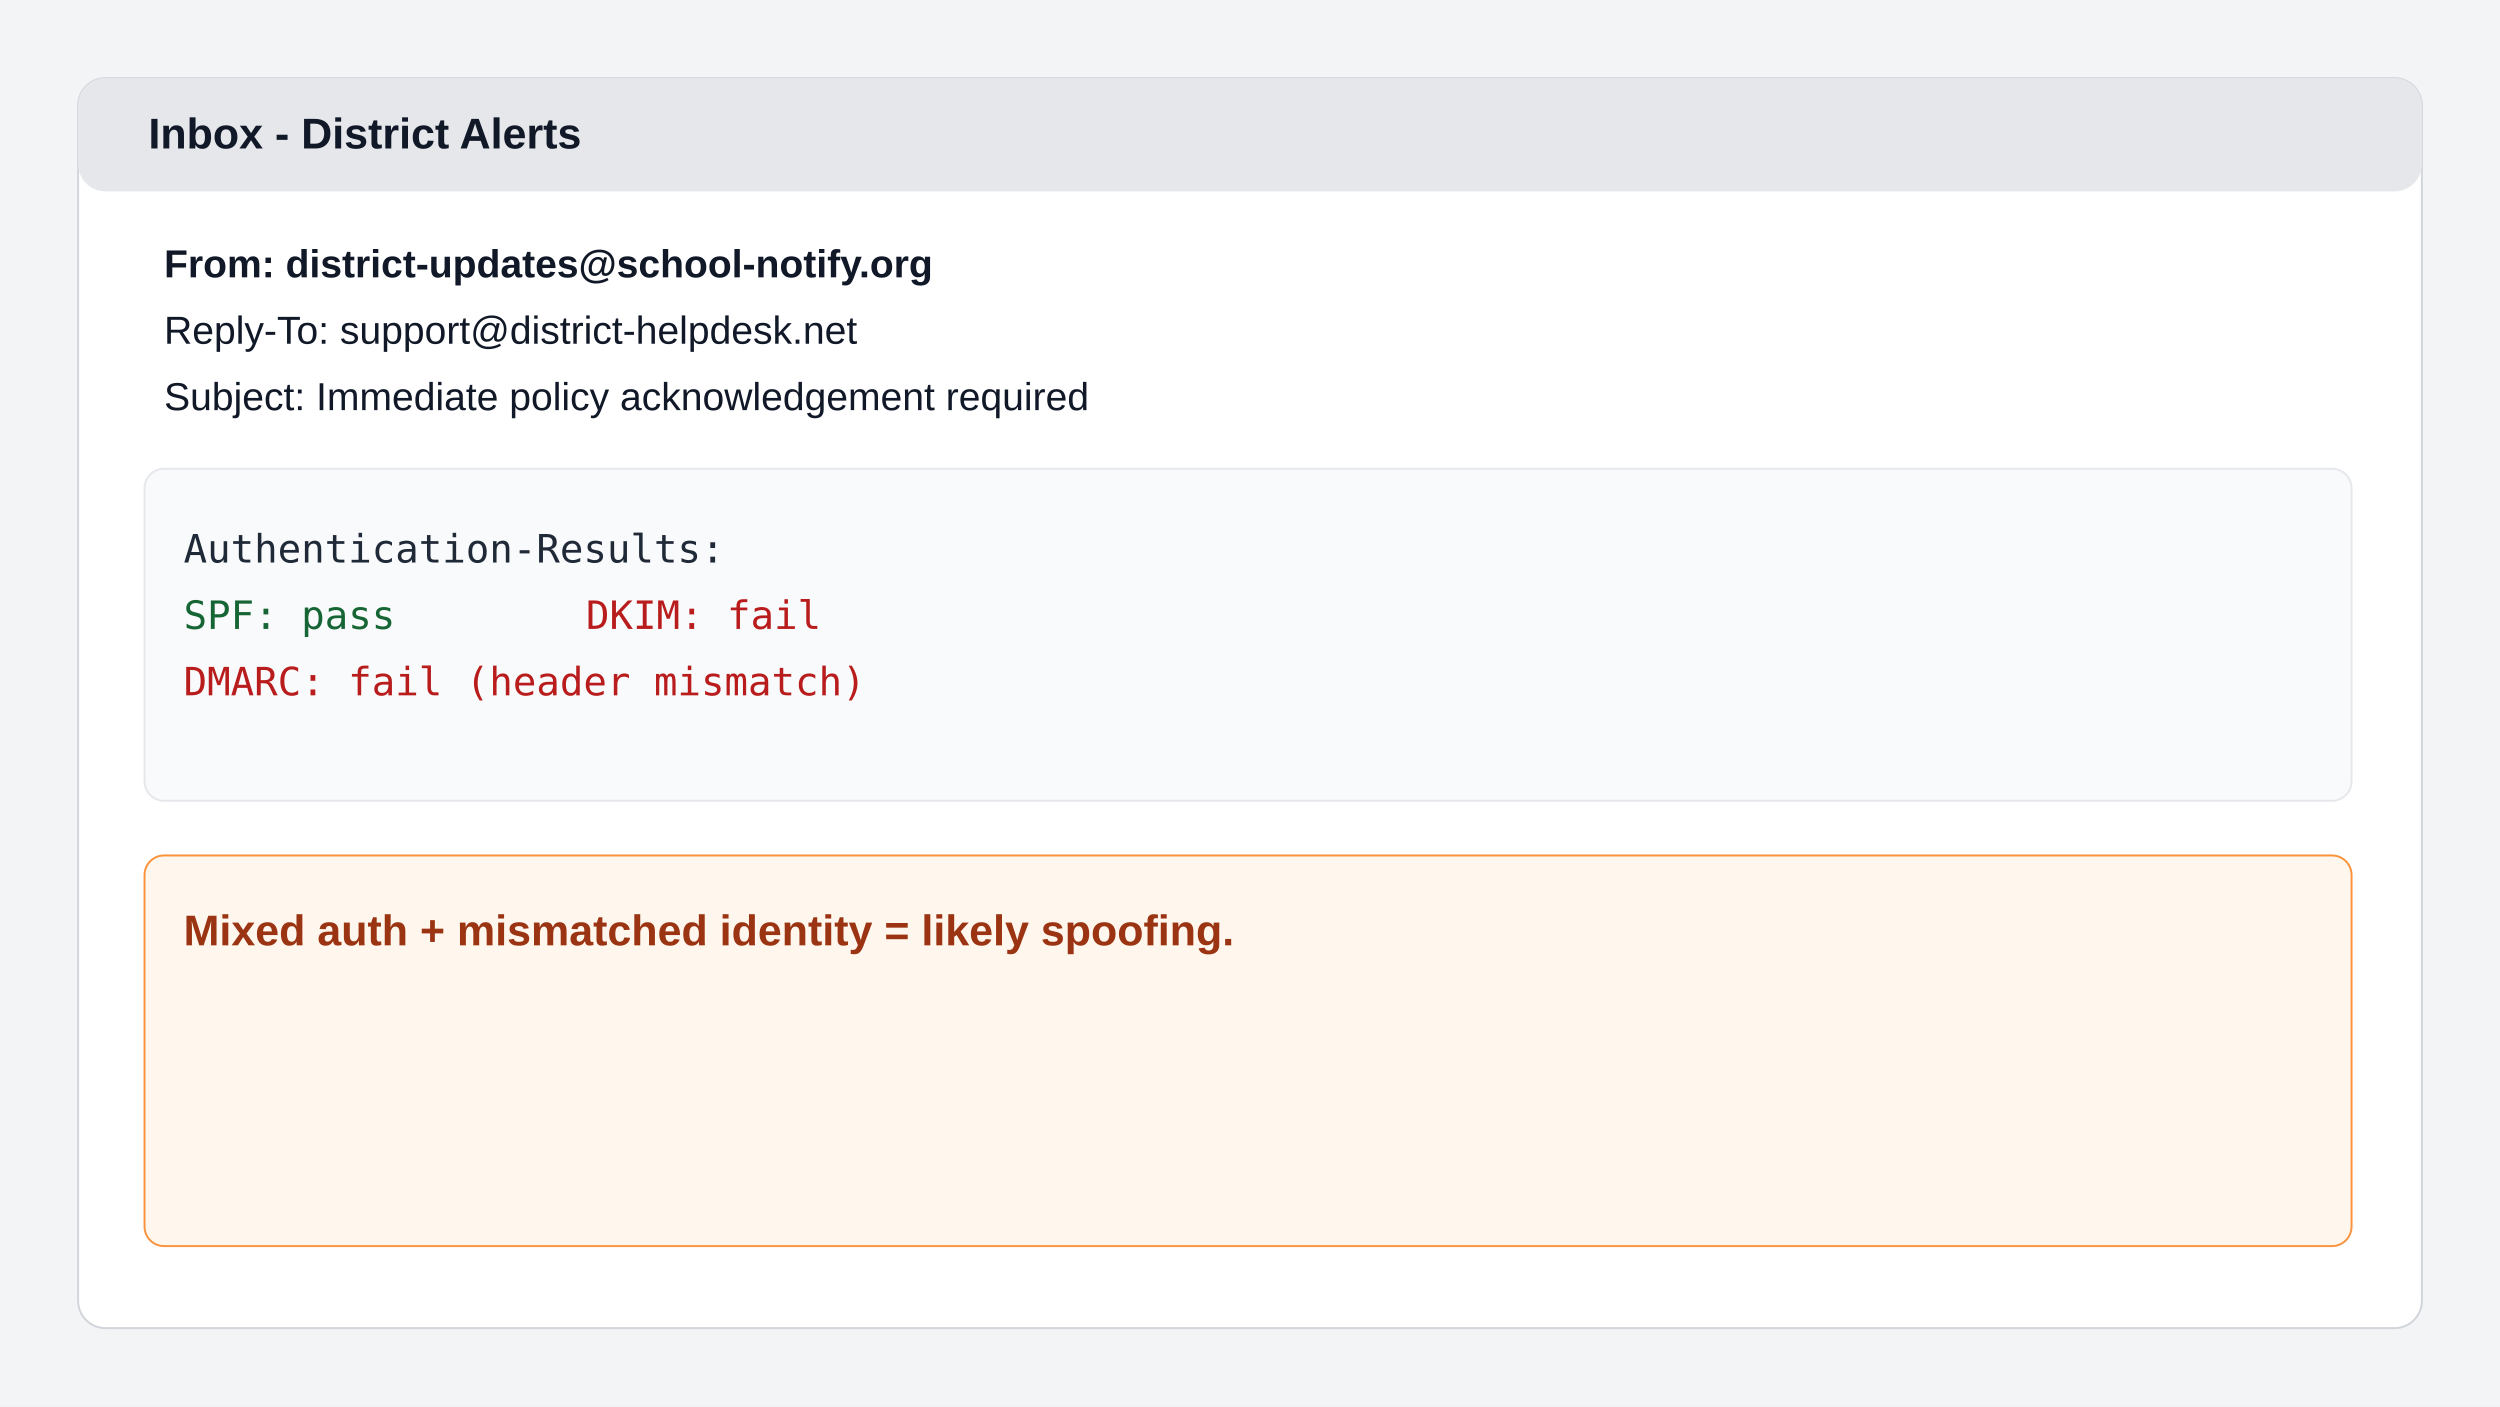
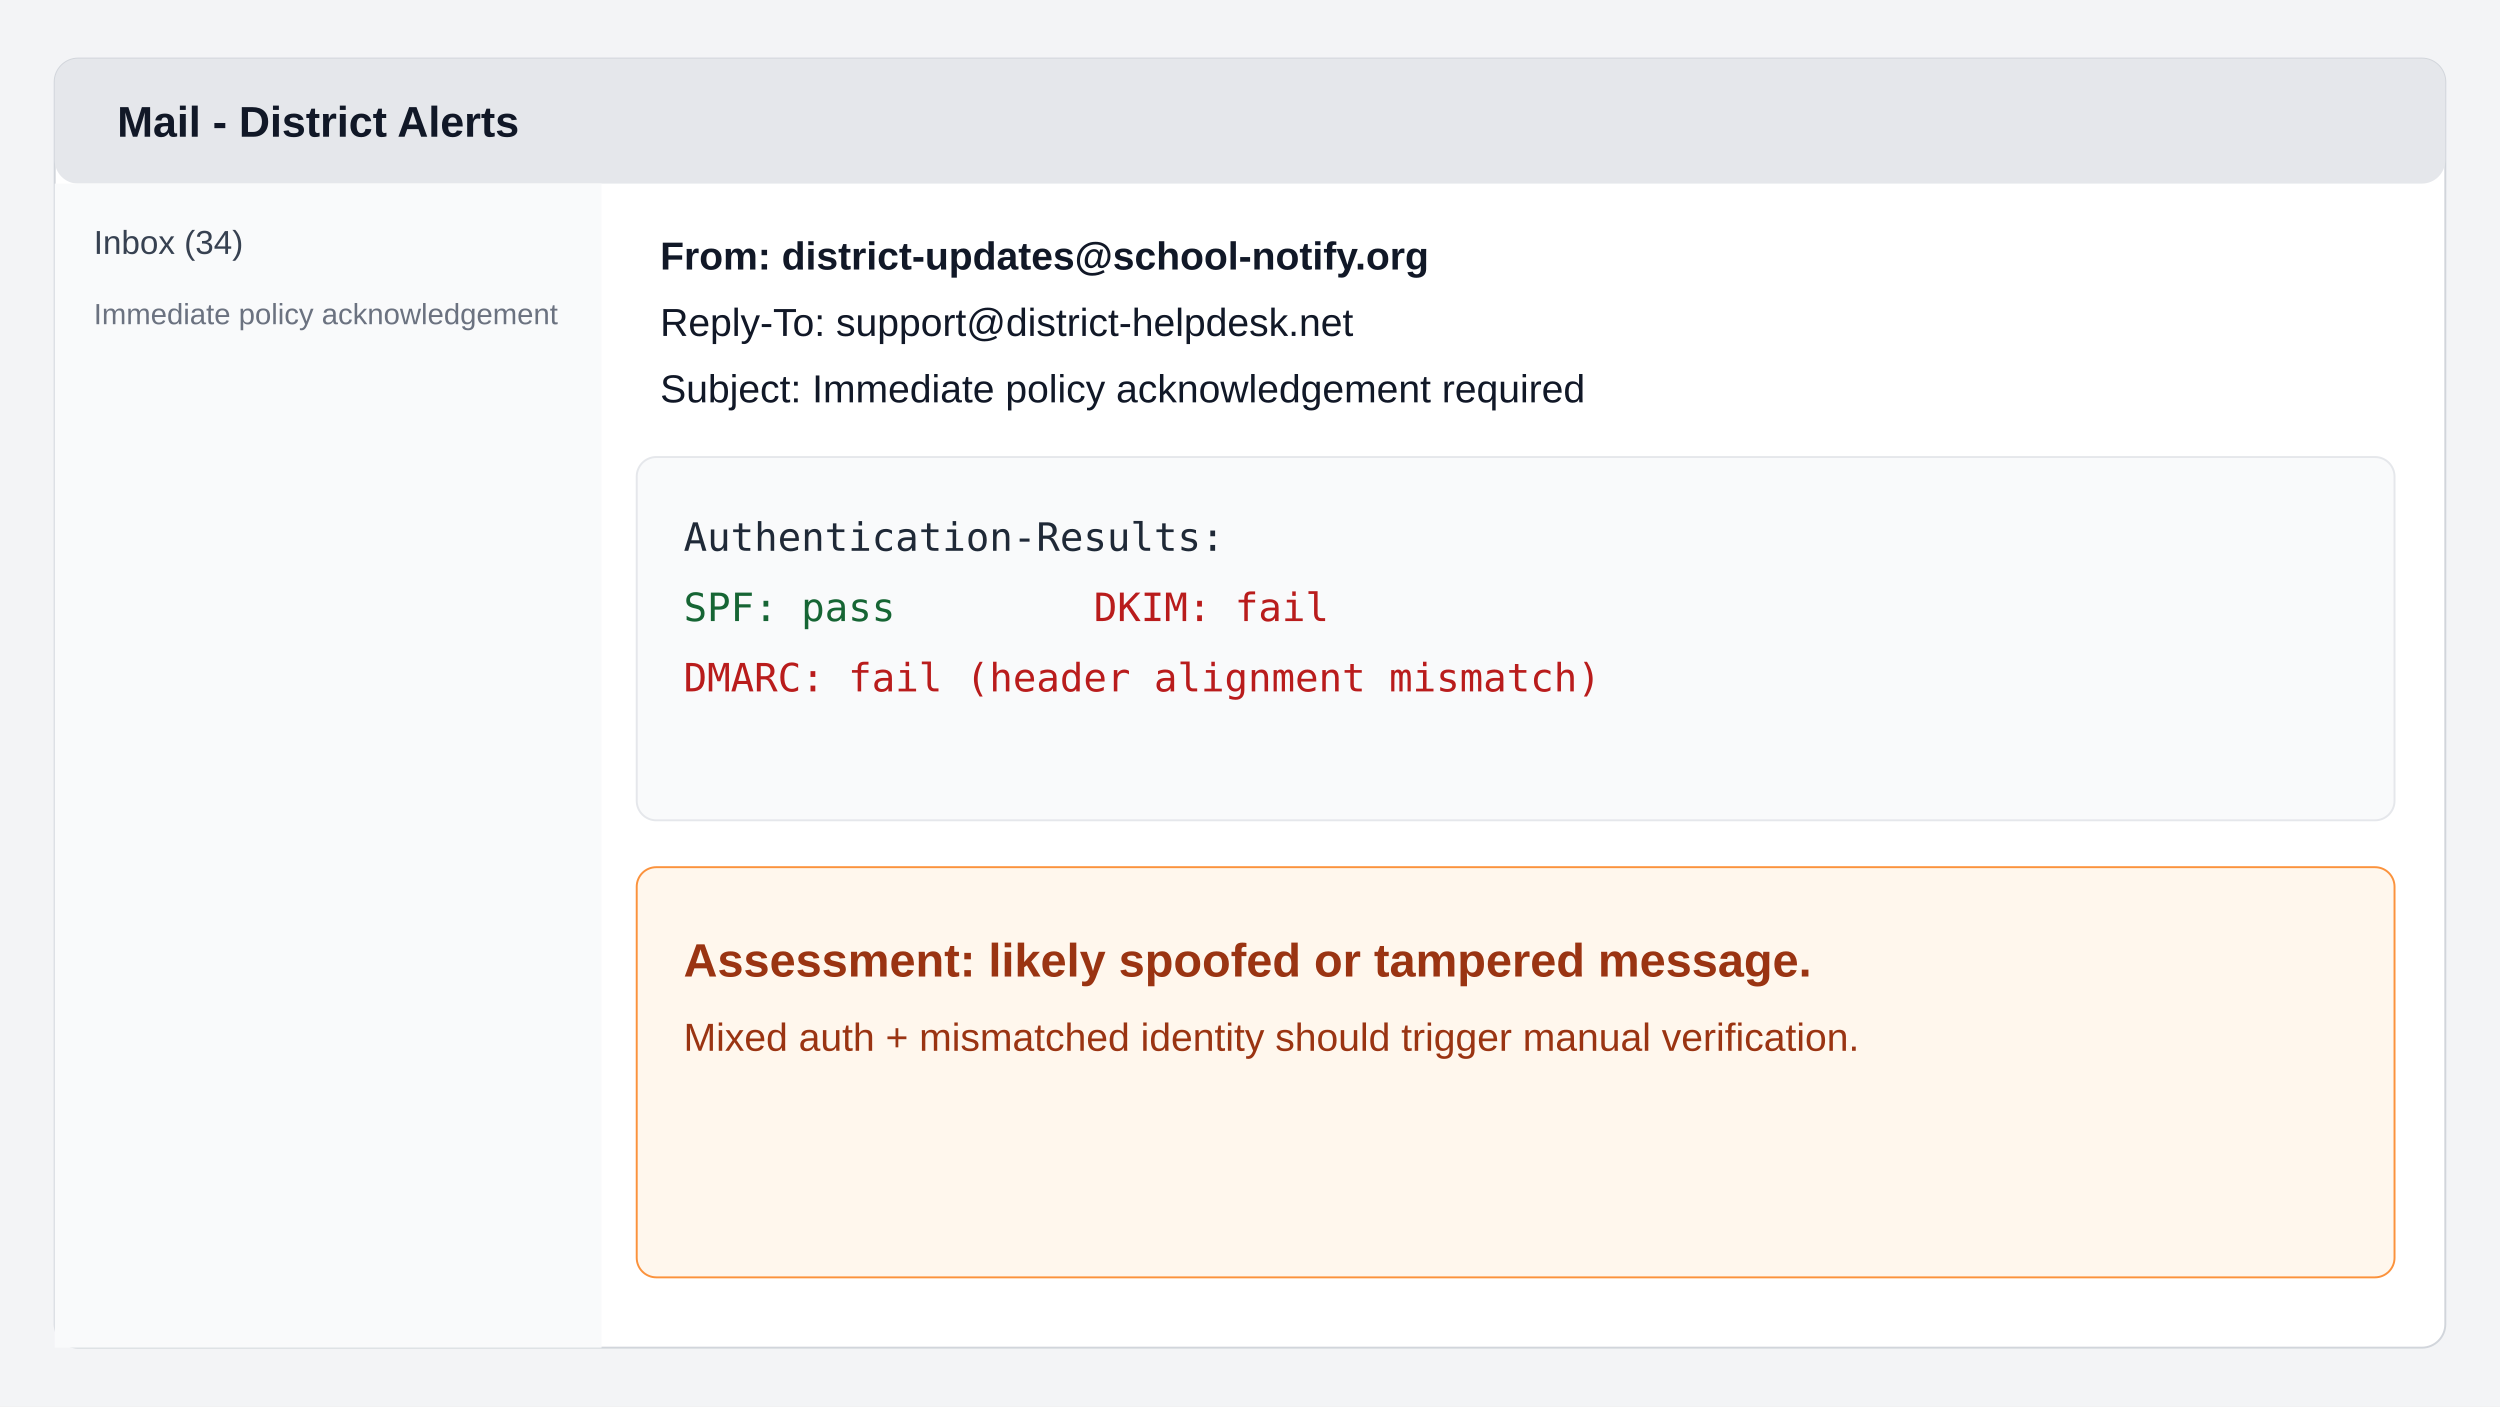
- <svg xmlns="http://www.w3.org/2000/svg" width="1280" height="720" viewBox="0 0 1280 720" role="img" aria-label="Email client screenshot showing SPF pass DKIM fail and mismatched reply-to">
+ <svg xmlns="http://www.w3.org/2000/svg" width="1280" height="720" viewBox="0 0 1280 720" role="img" aria-label="Outlook-like email client showing SPF pass, DKIM fail and mismatched reply-to">
  <rect width="1280" height="720" fill="#f3f4f6" />
-   <rect x="40" y="40" width="1200" height="640" rx="14" fill="#ffffff" stroke="#d1d5db" />
-   <rect x="40" y="40" width="1200" height="58" rx="14" fill="#e5e7eb" />
-   <text x="76" y="76" font-family="Segoe UI, Arial" font-size="22" fill="#111827" font-weight="700">Inbox - District Alerts</text>
-   <text x="84" y="142" font-family="Segoe UI, Arial" font-size="20" fill="#111827" font-weight="700">From: district-updates@school-notify.org</text>
-   <text x="84" y="176" font-family="Segoe UI, Arial" font-size="20" fill="#111827">Reply-To: support@district-helpdesk.net</text>
-   <text x="84" y="210" font-family="Segoe UI, Arial" font-size="20" fill="#111827">Subject: Immediate policy acknowledgement required</text>
-   <rect x="74" y="240" width="1130" height="170" rx="10" fill="#f9fafb" stroke="#e5e7eb" />
-   <text x="94" y="288" font-family="Consolas, monospace" font-size="20" fill="#1f2937">Authentication-Results:</text>
-   <text x="94" y="322" font-family="Consolas, monospace" font-size="20" fill="#166534">SPF: pass</text>
-   <text x="300" y="322" font-family="Consolas, monospace" font-size="20" fill="#b91c1c">DKIM: fail</text>
-   <text x="94" y="356" font-family="Consolas, monospace" font-size="20" fill="#b91c1c">DMARC: fail (header mismatch)</text>
-   <rect x="74" y="438" width="1130" height="200" rx="10" fill="#fff7ed" stroke="#fb923c" />
-   <text x="94" y="484" font-family="Segoe UI, Arial" font-size="22" fill="#9a3412" font-weight="700">Mixed auth + mismatched identity = likely spoofing.</text>
+   <rect x="28" y="30" width="1224" height="660" rx="12" fill="#ffffff" stroke="#d1d5db" />
+   <rect x="28" y="30" width="1224" height="64" rx="12" fill="#e5e7eb" />
+   <text x="60" y="70" font-family="Segoe UI, Arial" font-size="22" fill="#111827" font-weight="700">Mail - District Alerts</text>
+   <rect x="28" y="94" width="280" height="596" fill="#f9fafb" />
+   <text x="48" y="130" font-family="Segoe UI, Arial" font-size="17" fill="#374151">Inbox (34)</text>
+   <text x="48" y="166" font-family="Segoe UI, Arial" font-size="15" fill="#6b7280">Immediate policy acknowledgement</text>
+   <text x="338" y="138" font-family="Segoe UI, Arial" font-size="20" fill="#111827" font-weight="700">From: district-updates@school-notify.org</text>
+   <text x="338" y="172" font-family="Segoe UI, Arial" font-size="20" fill="#111827">Reply-To: support@district-helpdesk.net</text>
+   <text x="338" y="206" font-family="Segoe UI, Arial" font-size="20" fill="#111827">Subject: Immediate policy acknowledgement required</text>
+   <rect x="326" y="234" width="900" height="186" rx="10" fill="#f9fafb" stroke="#e5e7eb" />
+   <text x="350" y="282" font-family="Consolas, monospace" font-size="20" fill="#1f2937">Authentication-Results:</text>
+   <text x="350" y="318" font-family="Consolas, monospace" font-size="20" fill="#166534">SPF: pass</text>
+   <text x="560" y="318" font-family="Consolas, monospace" font-size="20" fill="#b91c1c">DKIM: fail</text>
+   <text x="350" y="354" font-family="Consolas, monospace" font-size="20" fill="#b91c1c">DMARC: fail (header alignment mismatch)</text>
+   <rect x="326" y="444" width="900" height="210" rx="10" fill="#fff7ed" stroke="#fb923c" />
+   <text x="350" y="500" font-family="Segoe UI, Arial" font-size="24" fill="#9a3412" font-weight="700">Assessment: likely spoofed or tampered message.</text>
+   <text x="350" y="538" font-family="Segoe UI, Arial" font-size="20" fill="#9a3412">Mixed auth + mismatched identity should trigger manual verification.</text>
</svg>
